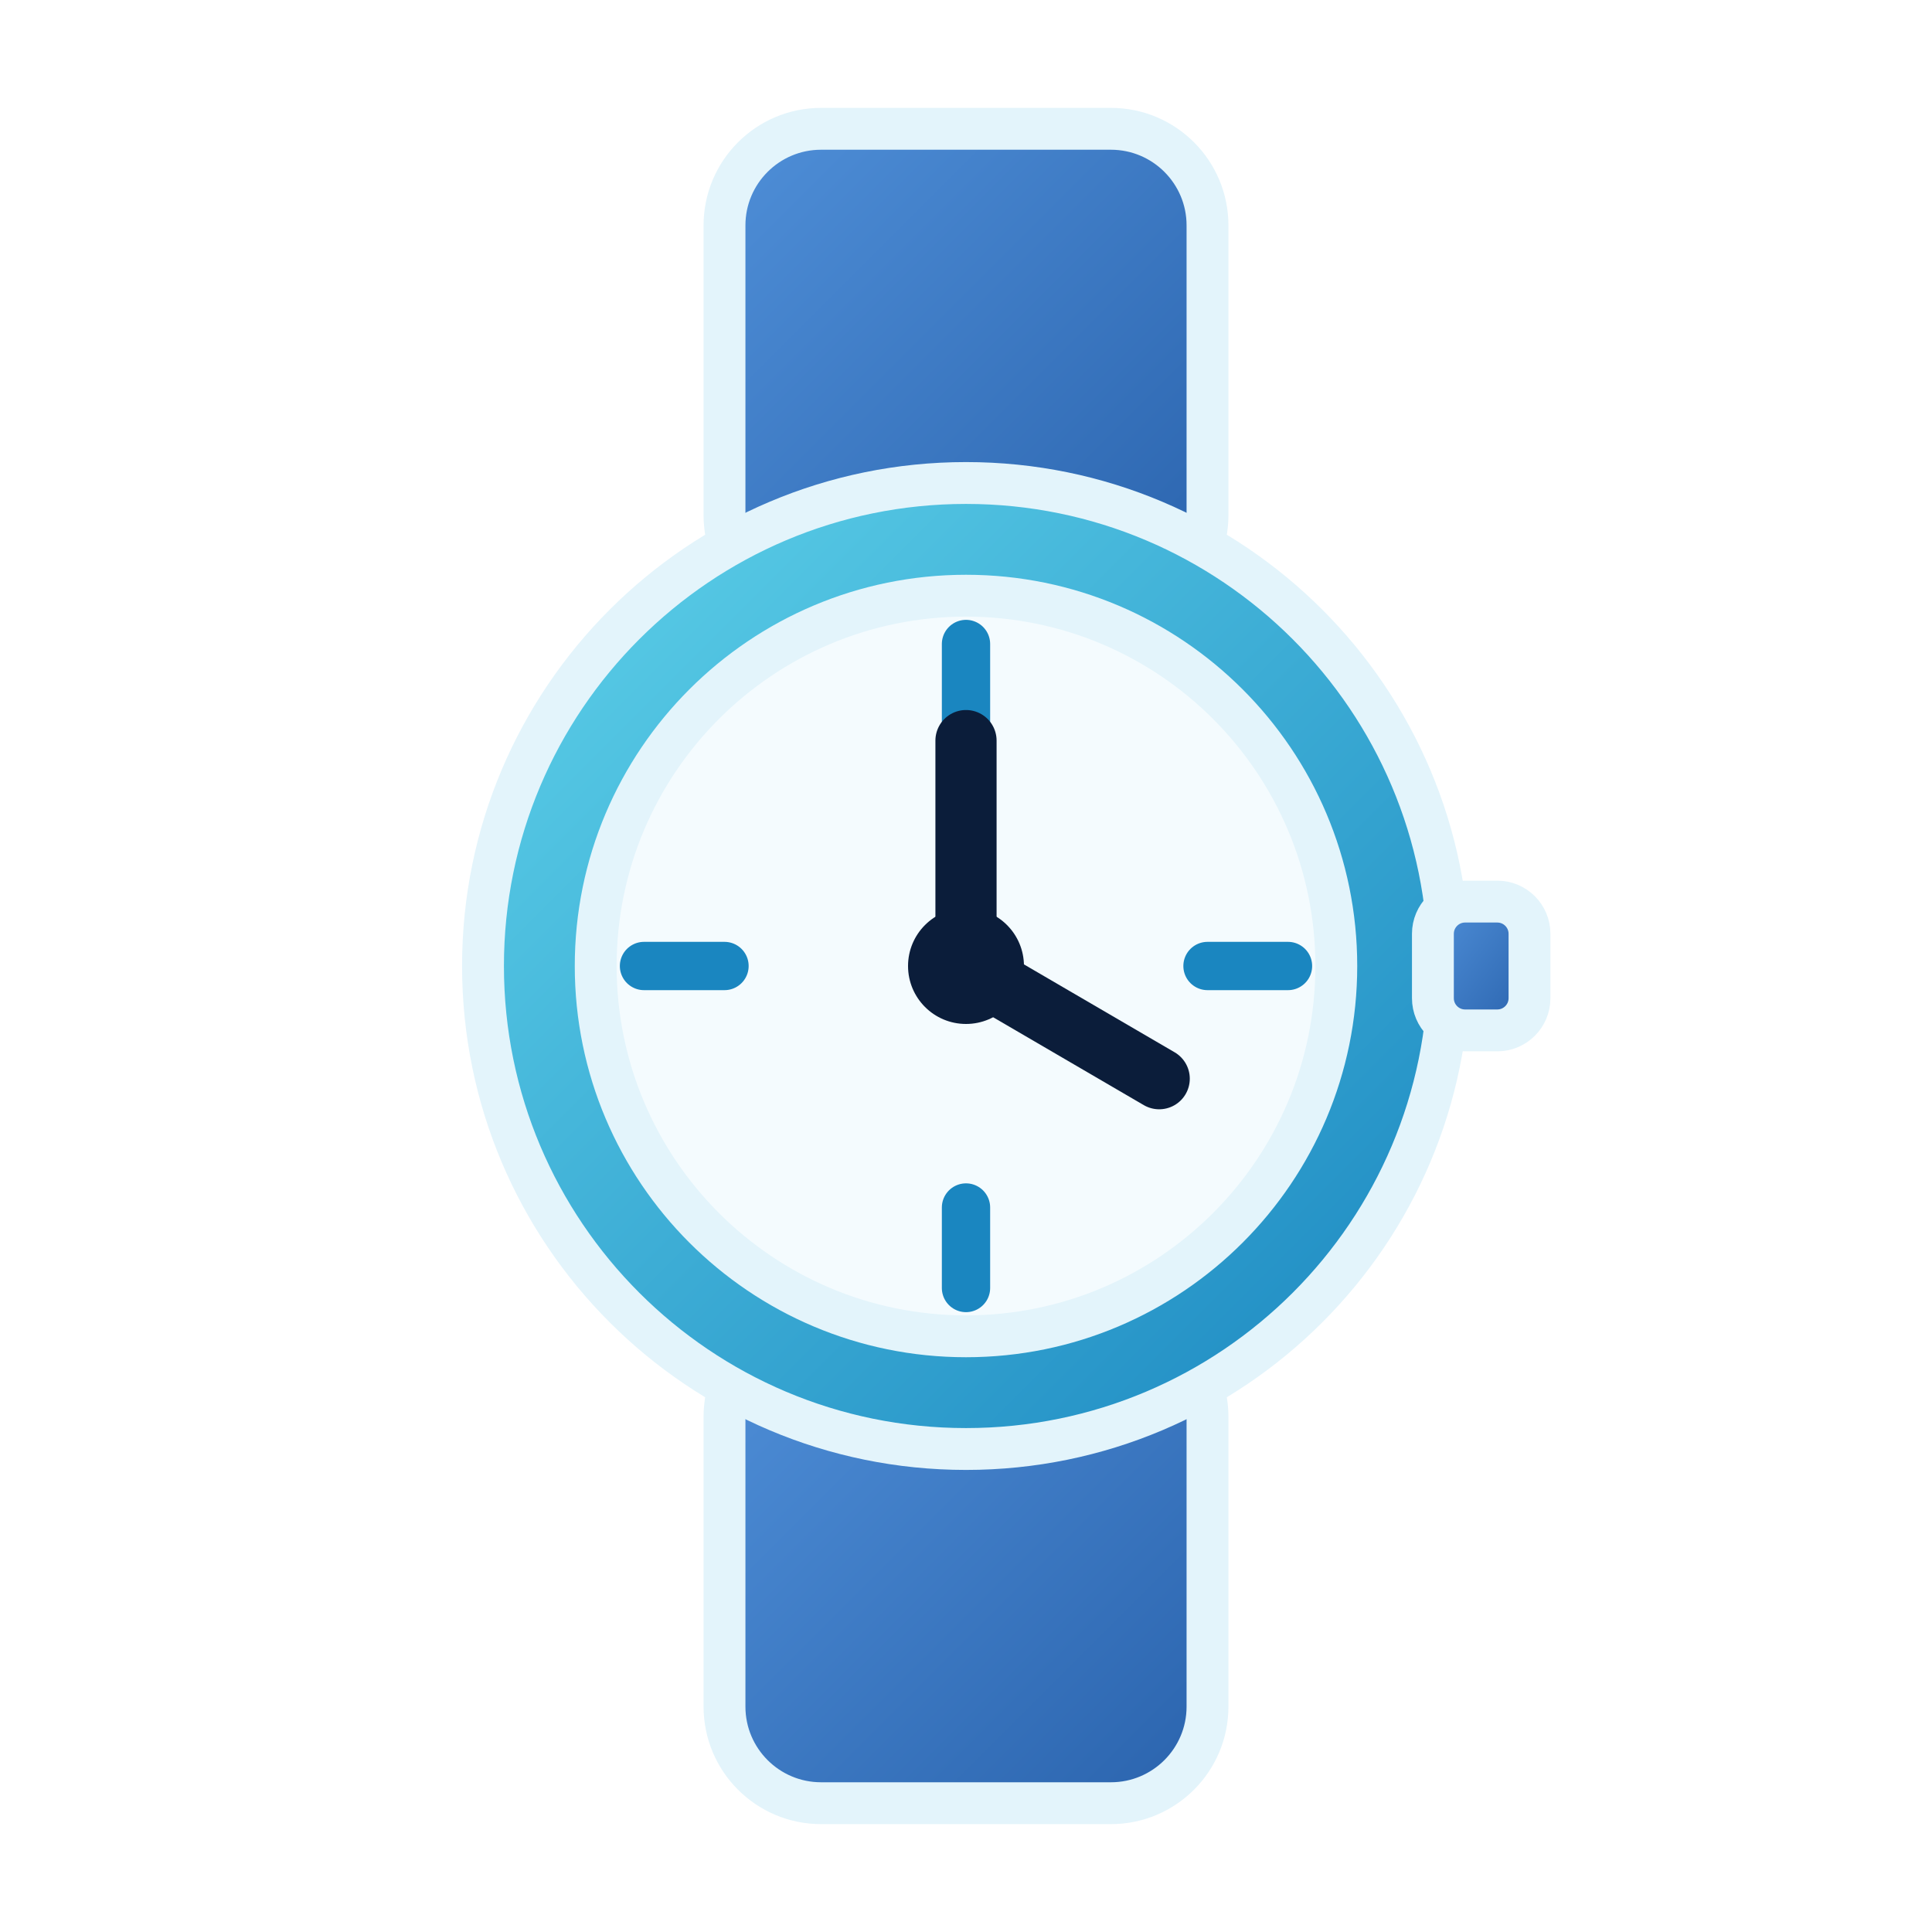
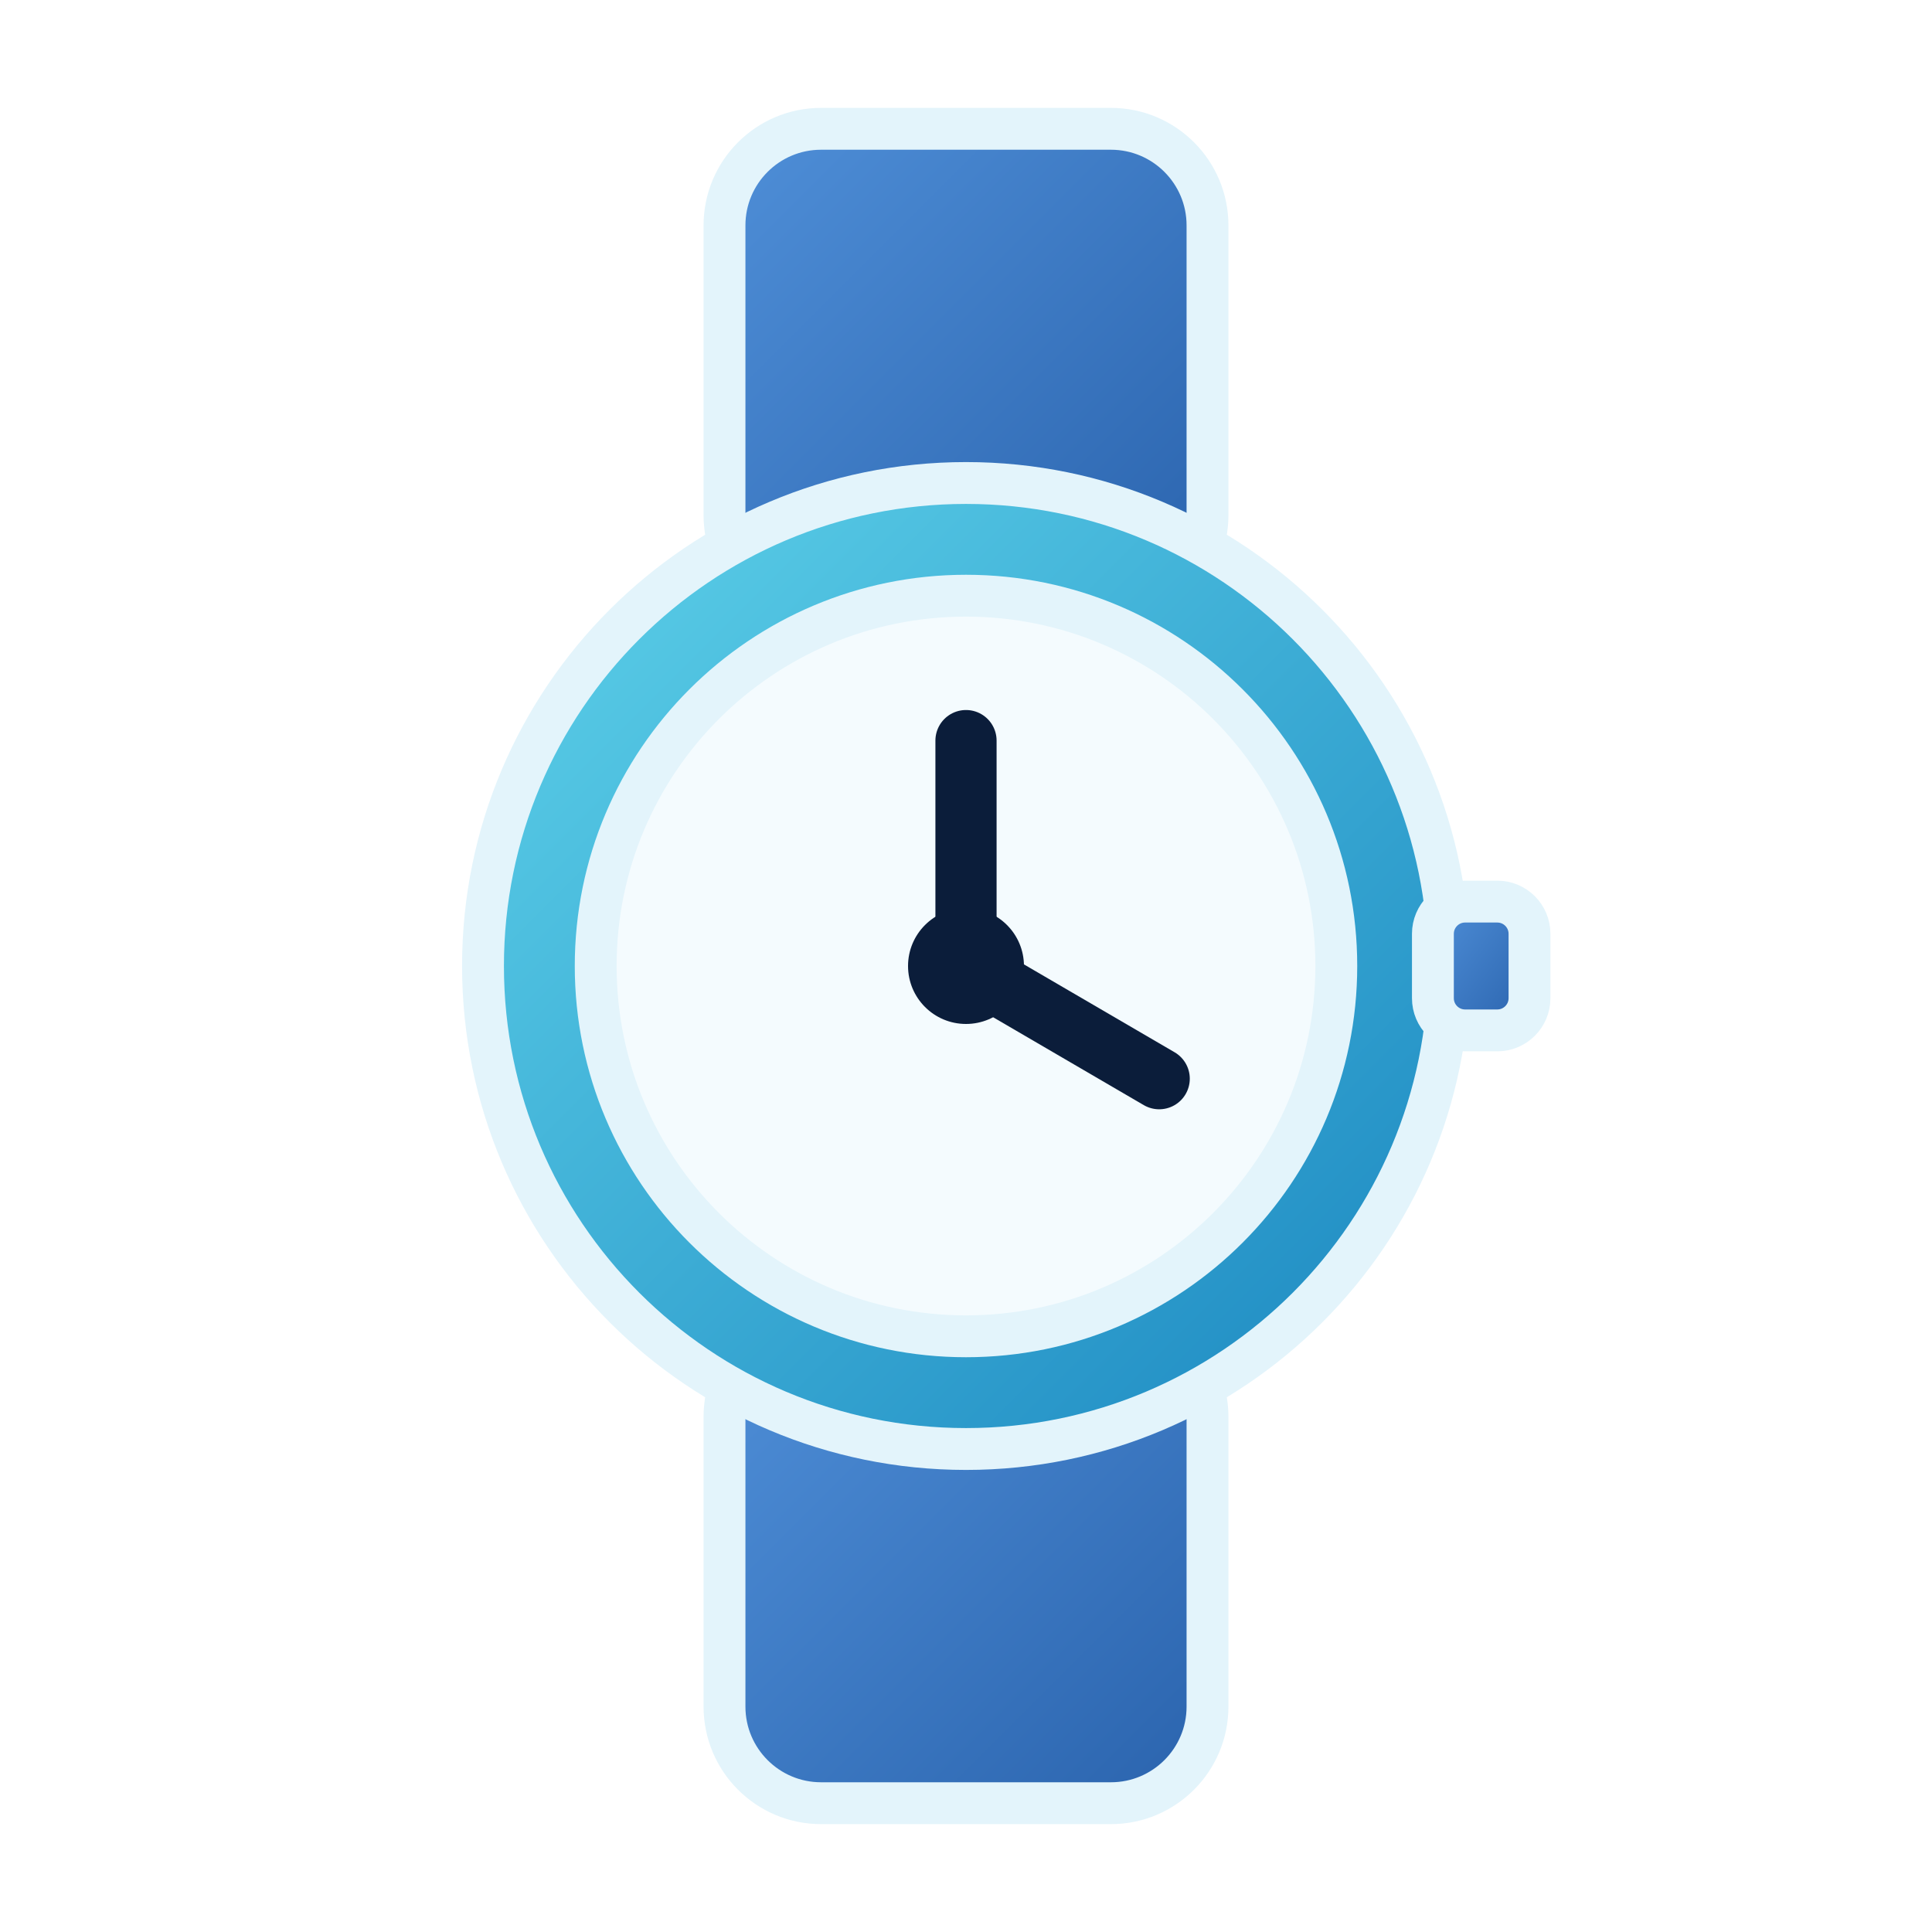
<svg xmlns="http://www.w3.org/2000/svg" viewBox="0 0 120 120">
  <defs>
    <linearGradient id="g" x1="0" y1="0" x2="1" y2="1">
      <stop offset="0" stop-color="#5fd3ea" />
      <stop offset="1" stop-color="#1a86c0" />
    </linearGradient>
    <linearGradient id="n" x1="0" y1="0" x2="1" y2="1">
      <stop offset="0" stop-color="#4f8fd8" />
      <stop offset="1" stop-color="#2a63ad" />
    </linearGradient>
  </defs>
  <rect x="45" y="8" width="30" height="30" rx="6" fill="url(#n)" stroke="#e3f4fb" stroke-width="2.6" stroke-linejoin="round" stroke-linecap="round" />
  <rect x="45" y="82" width="30" height="30" rx="6" fill="url(#n)" stroke="#e3f4fb" stroke-width="2.6" stroke-linejoin="round" stroke-linecap="round" />
  <circle cx="60" cy="60" r="30" fill="url(#g)" stroke="#e3f4fb" stroke-width="2.6" stroke-linejoin="round" stroke-linecap="round" />
  <circle cx="60" cy="60" r="23" fill="#f4fbfe" stroke="#e3f4fb" stroke-width="2.6" />
-   <path d="M60 40 V45 M80 60 H75 M60 80 V75 M40 60 H45" stroke="#1a86c0" stroke-width="3" stroke-linecap="round" />
  <path d="M60 60 V46" stroke="#0b1d3a" stroke-width="3.8" stroke-linecap="round" />
  <path d="M60 60 L72 67" stroke="#0b1d3a" stroke-width="3.8" stroke-linecap="round" />
  <circle cx="60" cy="60" r="3.6" fill="#0b1d3a" />
  <rect x="89" y="56" width="6" height="8" rx="2" fill="url(#n)" stroke="#e3f4fb" stroke-width="2.6" stroke-linejoin="round" stroke-linecap="round" />
</svg>
